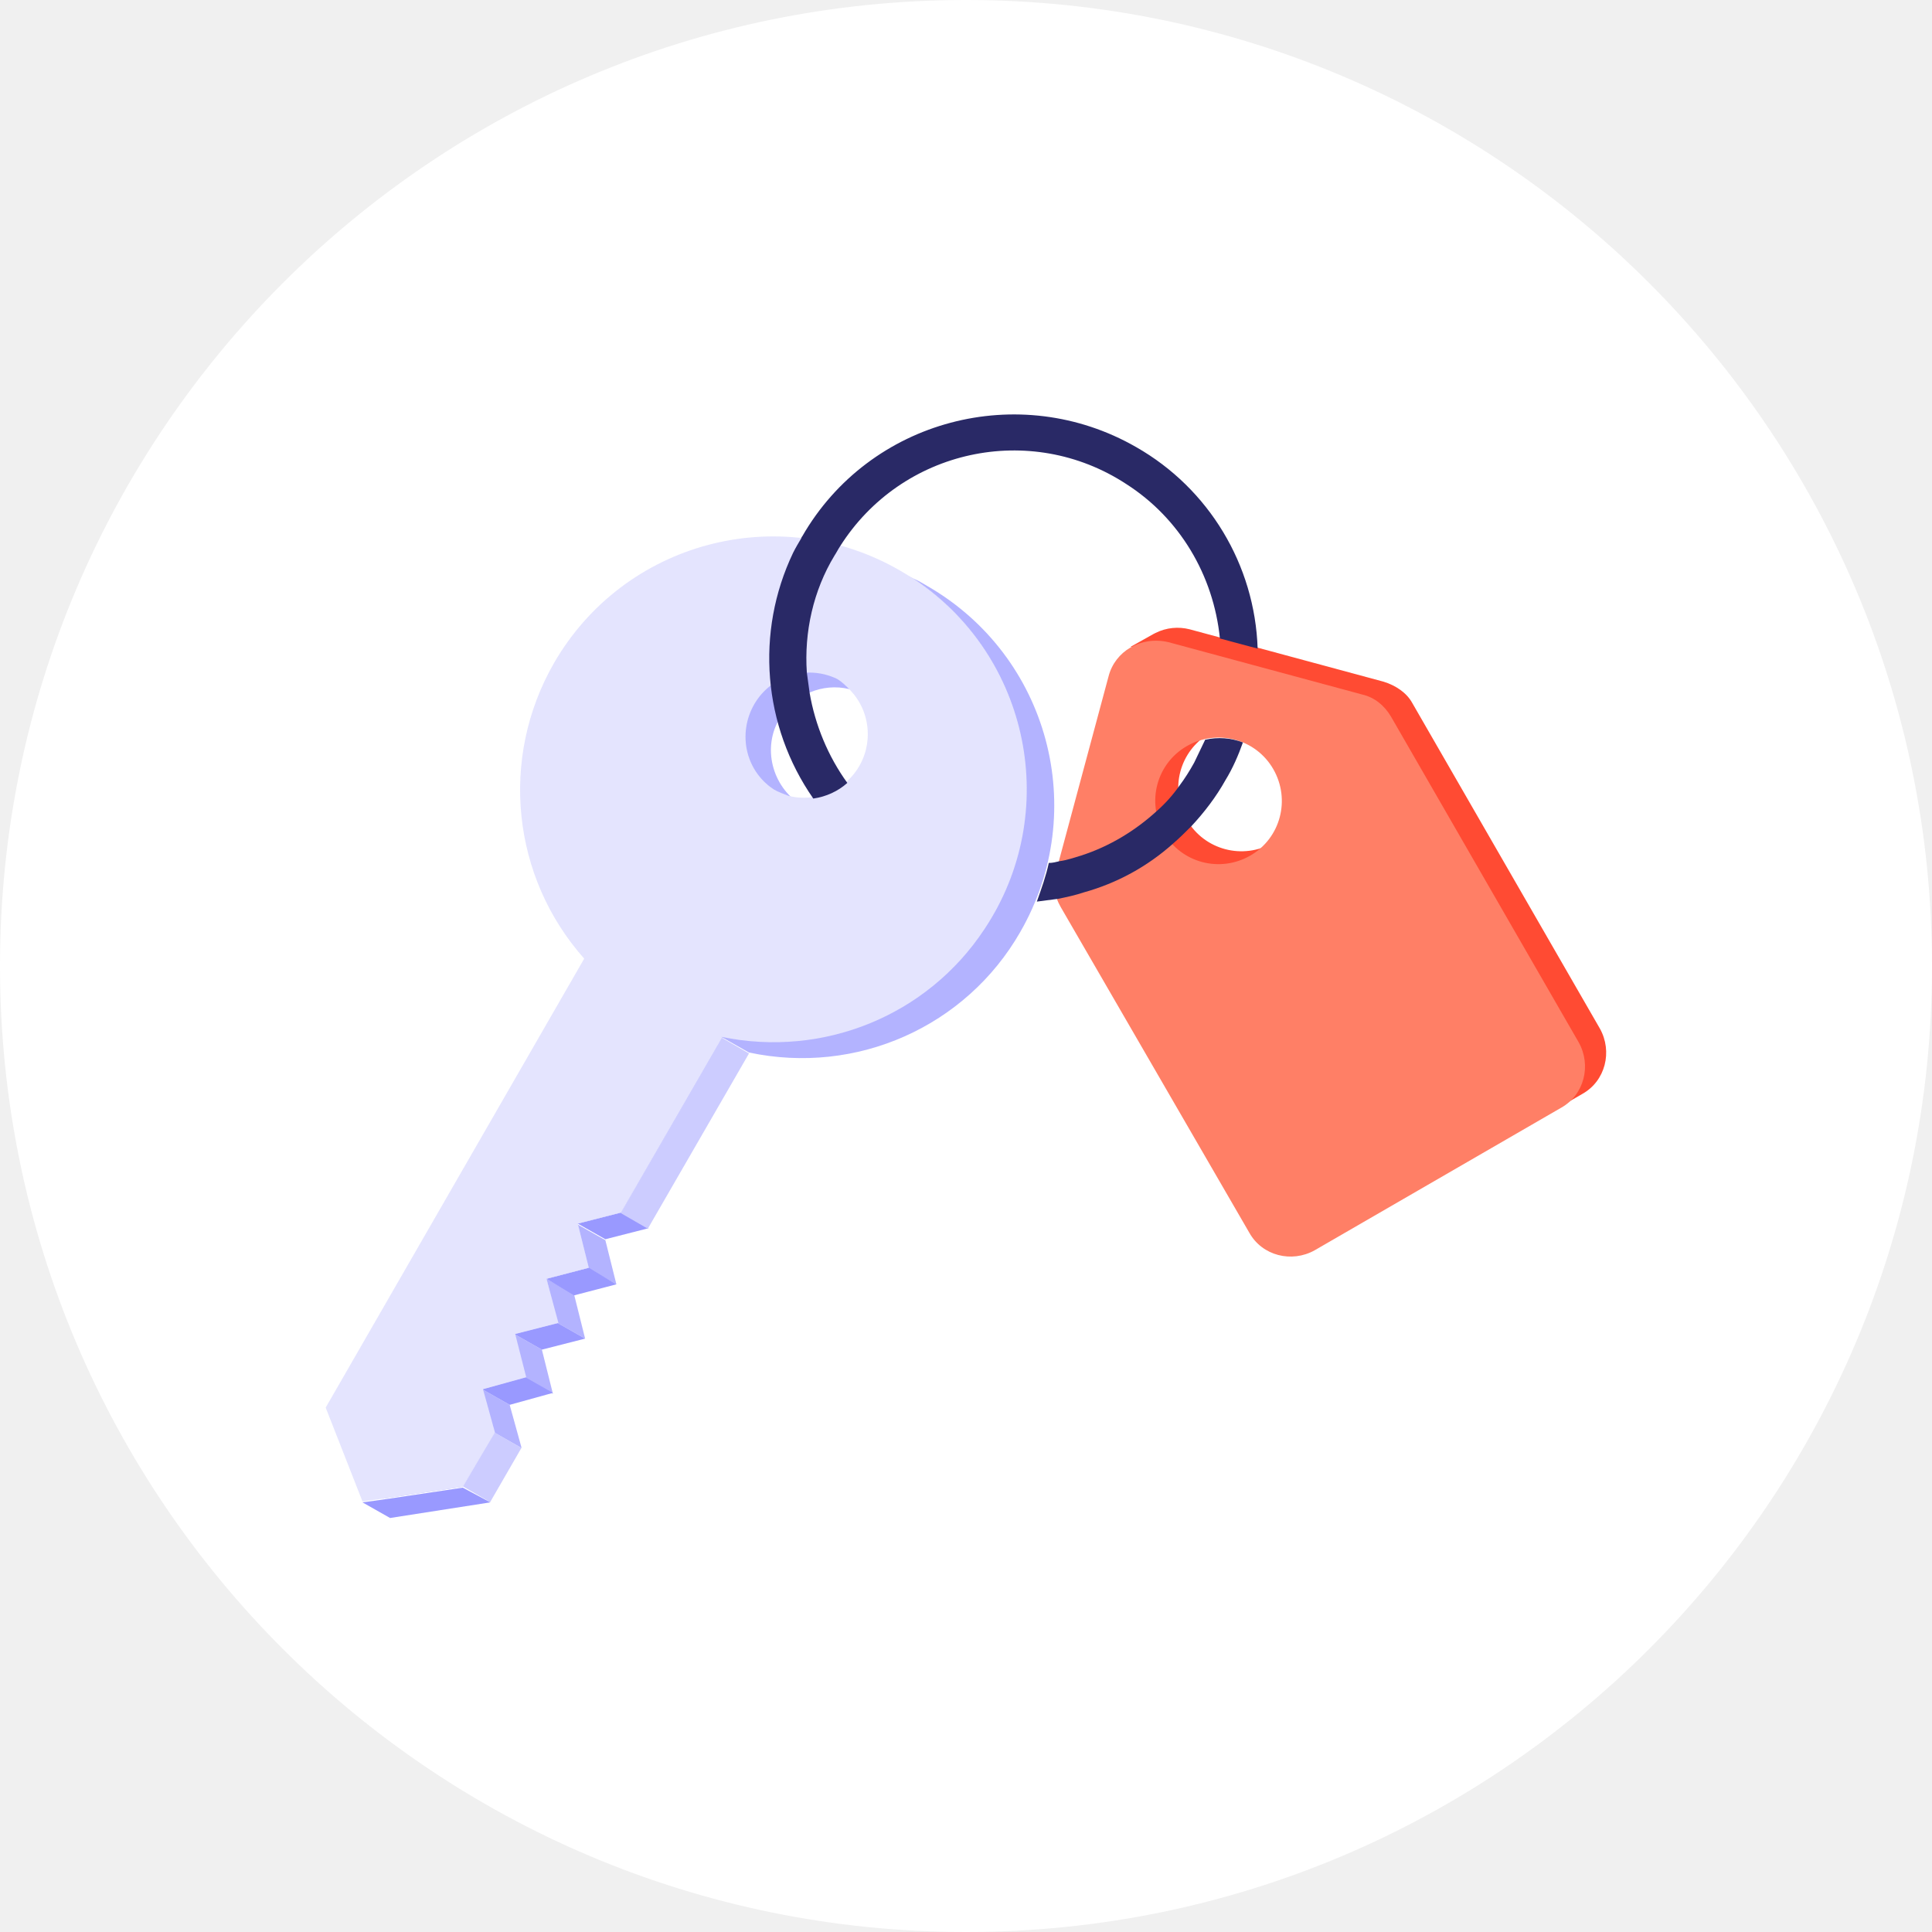
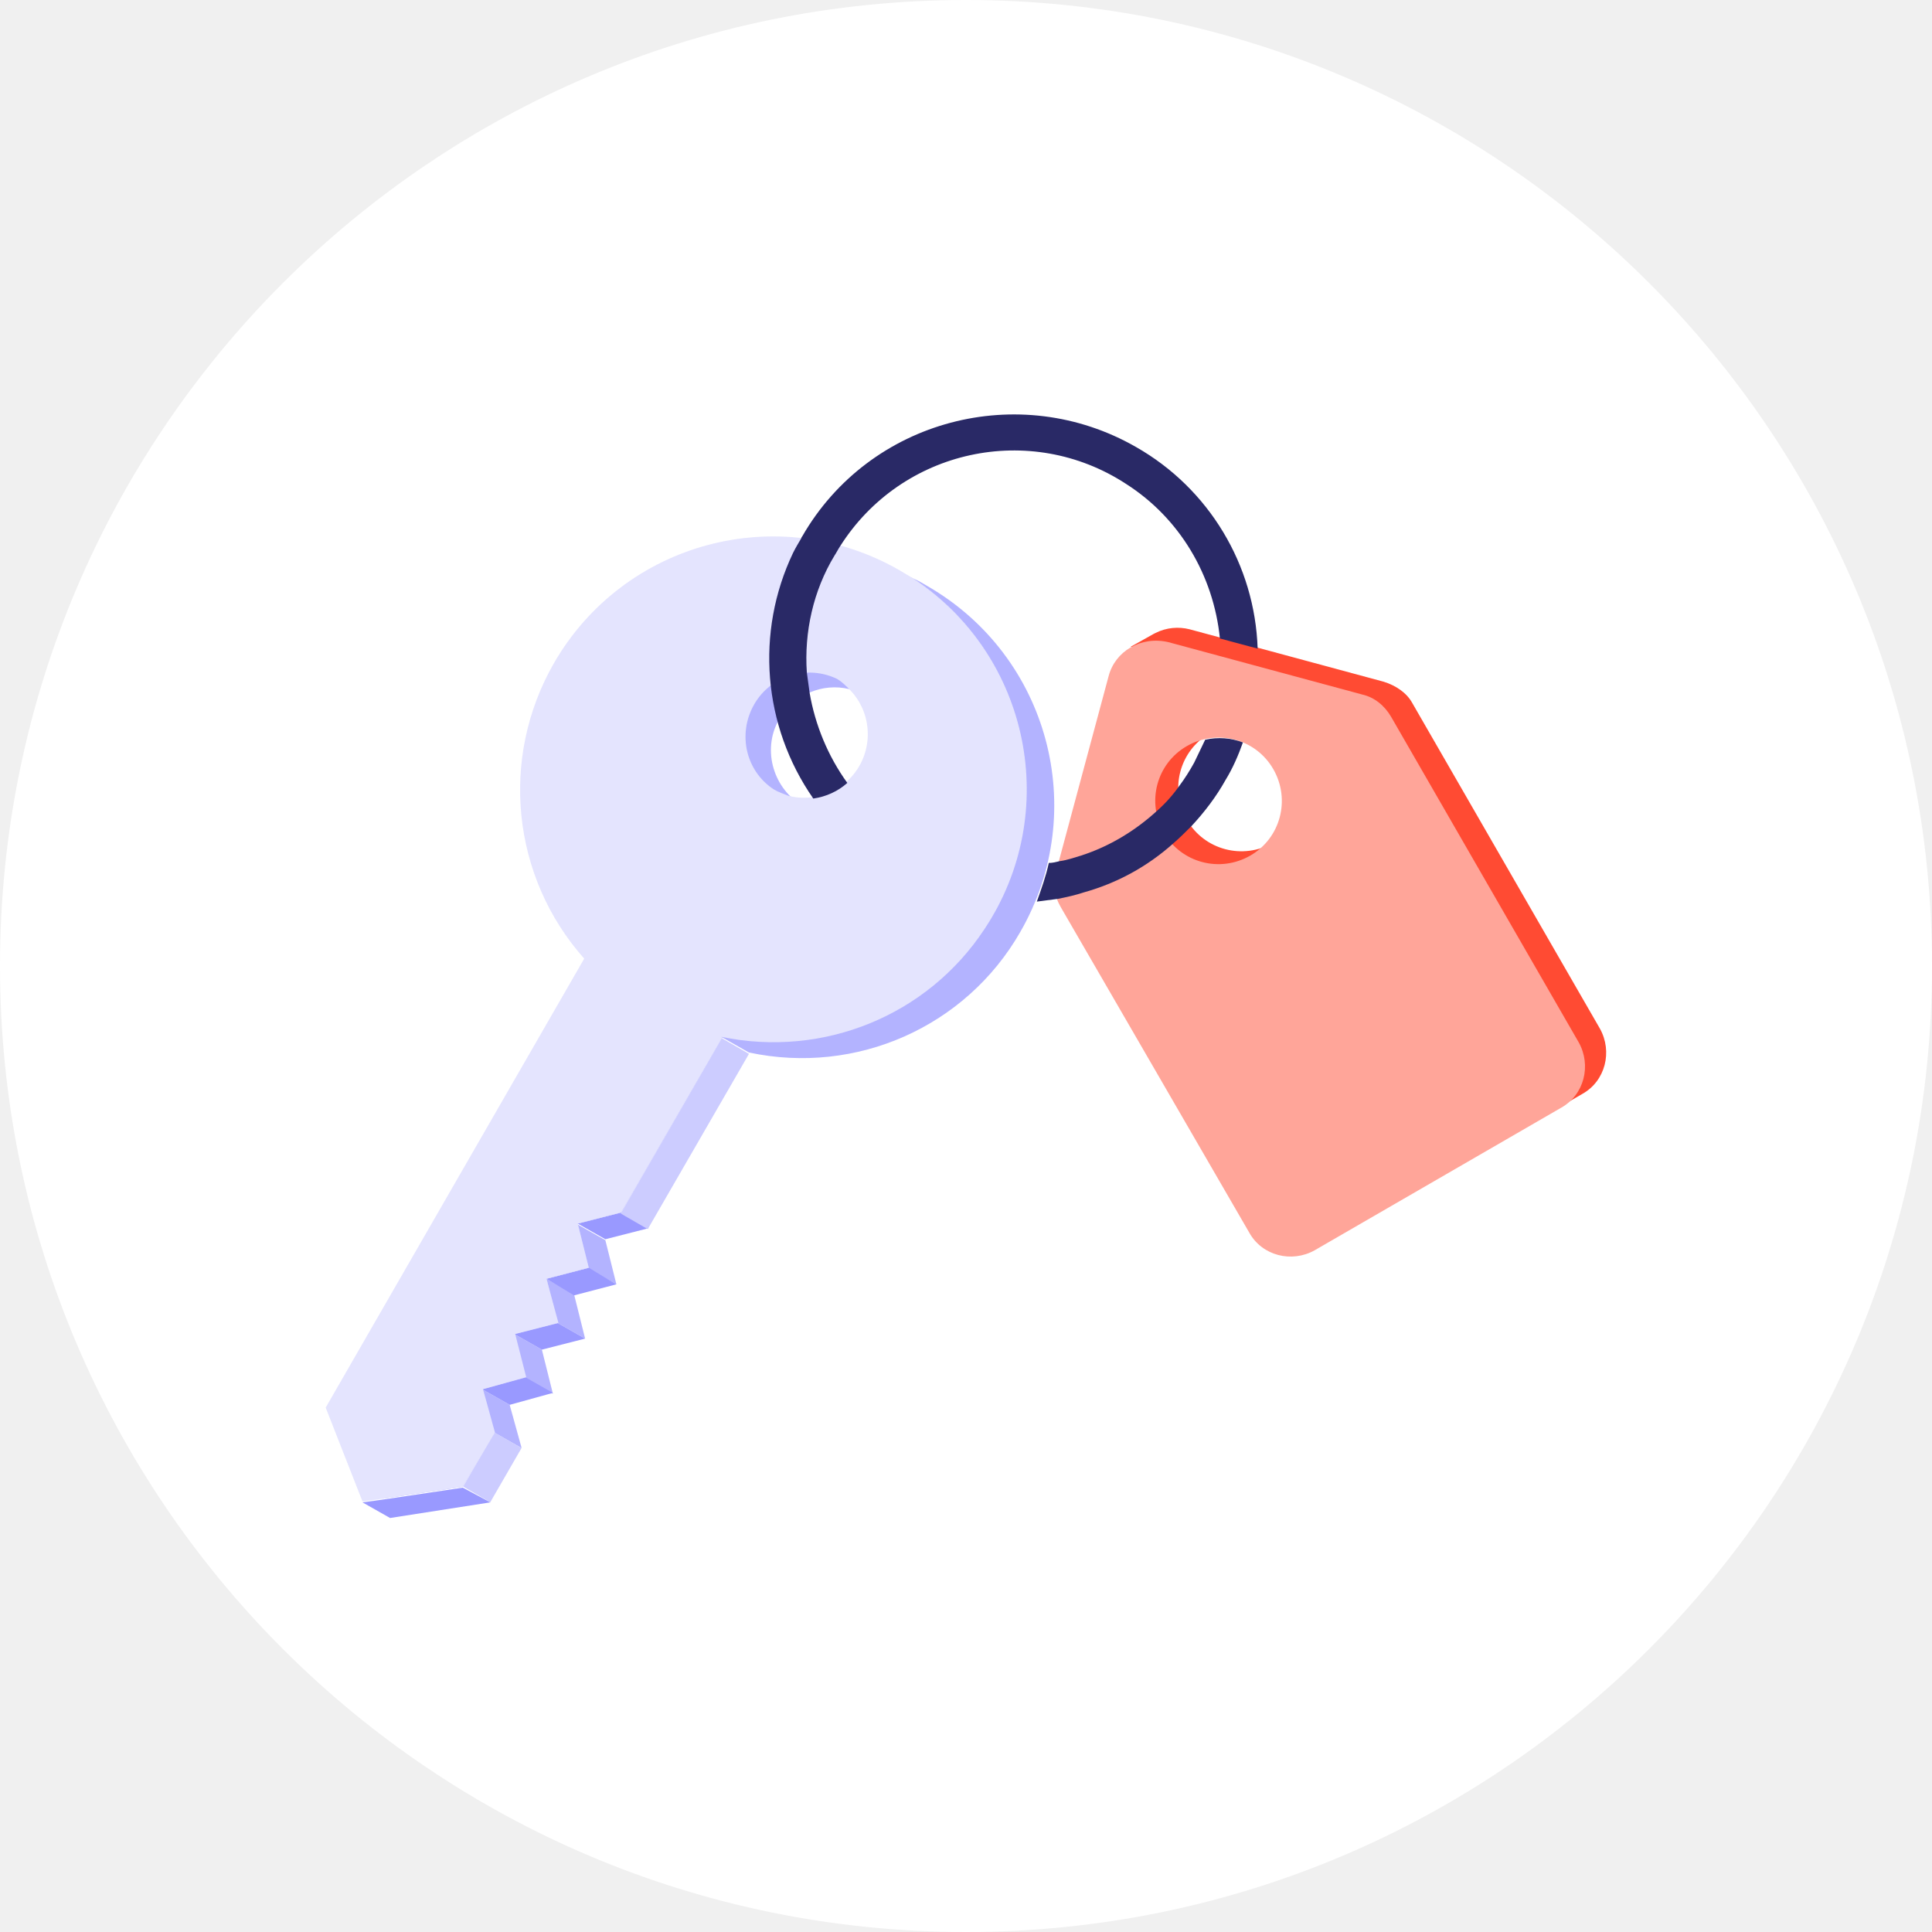
<svg xmlns="http://www.w3.org/2000/svg" version="1.1" id="Layer_1" x="0px" y="0px" viewBox="0 0 210 210" style="enable-background:new 0 0 210 210;" xml:space="preserve">
  <style type="text/css">
	.st0{fill:#FFFFFF;}
	.st1{fill:#B3B3FF;}
	.st2{fill:#9999FF;}
	.st3{fill:#CCCCFF;}
	.st4{fill:#E4E4FE;}
	.st5{fill:#FF4B33;}
- 	.st6{fill:#FF7F66;}
+ 	.st6{fill:#FFA599;}
	.st7{fill:#292966;}
</style>
  <circle id="ellipse" class="st0" cx="105" cy="105" r="105" />
  <g id="icon" transform="translate(55 50)">
    <path id="Path_704" class="st1" d="M44.3,12.9C30.8,6.1,14.2,11.6,7.4,25.2C2.3,35.3,4,47.5,11.5,55.9l-28.1,48.8l3.2,8.2l8.7-1.3   l3.5-5.9l-1.3-4.7l4.7-1.3L1,95l4.7-1.2L4.4,89L9,87.8L7.8,83l4.7-1.2l11-19c14.9,3.1,29.5-6.4,32.6-21.3   C58.4,30.4,53.7,19.1,44.3,12.9z M32.1,37.5c-3.2-2-4.3-6.3-2.3-9.5c1.6-2.5,4.6-3.8,7.5-3.1c0.6,0.2,1.1,0.4,1.6,0.7   c3.4,1.7,4.8,5.8,3.2,9.2s-5.8,4.8-9.2,3.2C32.6,37.9,32.3,37.7,32.1,37.5L32.1,37.5z" />
    <path id="Path_705" class="st1" d="M5.1,101.5l-3-1.7L0.9,95l3,1.7L5.1,101.5z" />
    <path id="Path_706" class="st1" d="M1.7,107.4l-3-1.7l-1.3-4.7l3,1.7L1.7,107.4z" />
    <path id="Path_707" class="st1" d="M8.6,95.5l-3-1.7L4.4,89l3,1.7L8.6,95.5z" />
    <path id="Path_708" class="st1" d="M12,89.6l-3-1.7l-1.2-4.8l3,1.7L12,89.6z" />
    <path id="Path_709" class="st2" d="M-1.7,113.3l-10.9,1.7l-3-1.7l2.2-0.3l8.7-1.3L-1.7,113.3z" />
    <path id="Path_710" class="st2" d="M5.1,101.4l-4.7,1.3l-3-1.7l4.7-1.3L5.1,101.4z" />
    <path id="Path_711" class="st2" d="M8.6,95.5l-4.7,1.2l-3-1.7l4.7-1.2L8.6,95.5z" />
    <path id="Path_712" class="st2" d="M12,89.6l-4.6,1.2l-3-1.8L9,87.8L12,89.6z" />
    <path id="Path_713" class="st2" d="M15.5,83.5l-4.7,1.2l-3-1.7l4.7-1.2L15.5,83.5z" />
-     <rect id="Rectangle_767" x="-4.9" y="107.8" transform="matrix(0.5 -0.866 0.866 0.5 -95.5739 53.4313)" class="st3" width="6.8" height="3.4" />
+     <rect id="Rectangle_767" x="-4.9" y="107.8" transform="matrix(0.5 -0.866 0.866 0.5 -95.5605 53.4426)" class="st3" width="6.8" height="3.4" />
    <path id="Path_714" class="st4" d="M44.3,12.9c-0.5-0.3-1-0.6-1.5-0.9c-13.2-7.6-30-3.1-37.6,10.1c-5.9,10.3-4.6,23.2,3.3,32.1   L-19.6,103l4,10.2l2.2-0.3l8.7-1.3l3.5-5.9l-1.3-4.7l4.7-1.3L1,95l4.7-1.2L4.4,89L9,87.8L7.8,83l4.7-1.2l11-19   c14.9,3.1,29.5-6.4,32.6-21.3C58.4,30.4,53.7,19.1,44.3,12.9z M29.1,35.8c-3.2-2.1-4-6.4-1.9-9.6c1.9-2.9,5.7-3.9,8.8-2.4   c0.5,0.3,0.9,0.7,1.3,1.1c2.7,2.7,2.7,7.1,0,9.8c-1.7,1.7-4.3,2.4-6.6,1.8C30.2,36.3,29.6,36.1,29.1,35.8L29.1,35.8z" />
    <path id="Path_715" class="st1" d="M55.9,51.3c7.6-13.2,3.1-30-10.1-37.6l0,0c-0.5-0.3-1-0.6-1.5-0.8C57,21.3,60.4,38.4,52,51   c-6.2,9.4-17.5,14-28.6,11.7l3,1.7C38.1,66.9,50,61.6,55.9,51.3z" />
-     <rect id="Rectangle_768" x="8.4" y="71.5" transform="matrix(0.5 -0.866 0.866 0.5 -53.6489 53.3794)" class="st3" width="22" height="3.4" />
+     <rect id="Rectangle_768" x="8.4" y="71.5" transform="matrix(0.5 -0.866 0.866 0.5 -53.6535 53.4261)" class="st3" width="22" height="3.4" />
    <path id="Path_716" class="st5" d="M95.4,24.1l-21.1-5.7c-1.2-0.3-2.5-0.2-3.7,0.4l0,0l-0.2,0.1l0,0l-2.5,1.4l0.9,0.1   c-0.3,0.5-0.6,1-0.7,1.6l-5.8,21.2c-0.4,1.3-0.2,2.7,0.5,3.9l20.4,35.4c1.4,2.5,4.6,3.3,7,1.9L117,68.9c2.5-1.4,3.3-4.6,1.9-7.1   L98.5,26.4C97.9,25.3,96.7,24.5,95.4,24.1z M83.4,41.6c-3.3,1.9-7.5,0.8-9.4-2.5s-0.8-7.5,2.5-9.4s7.5-0.8,9.4,2.5l0,0   C87.8,35.5,86.7,39.7,83.4,41.6L83.4,41.6z" />
    <path id="Path_717" class="st6" d="M65.5,23.5l-5.7,21.2c-0.4,1.3-0.2,2.7,0.5,3.9L80.8,84c1.4,2.5,4.6,3.3,7.1,1.9l26.8-15.5   c2.5-1.4,3.3-4.6,1.9-7.1L96.2,27.9c-0.7-1.2-1.8-2.1-3.1-2.4L72,19.8C69,19.1,66.2,20.8,65.5,23.5z M80.9,43   c-3.3,1.9-7.5,0.8-9.4-2.5S70.7,33,74,31.1s7.5-0.8,9.4,2.5l0,0C85.3,36.9,84.2,41.1,80.9,43z" />
    <path id="Path_718" class="st7" d="M68.5-1.4c-12.7-7.3-29-3-36.3,9.7c-0.1,0.1-0.1,0.2-0.1,0.2c-0.3,0.5-0.6,1-0.9,1.6   c-4.1,8.6-3.3,18.8,2.2,26.7c1.4-0.2,2.7-0.8,3.7-1.7c-2.1-2.9-3.5-6.3-4.1-9.8c-0.1-0.7-0.2-1.5-0.3-2.2c-0.3-4.4,0.7-8.9,3-12.7   l0,0c0.2-0.3,0.4-0.7,0.6-1C43-1.2,57-4.2,67.4,2.6c5.8,3.7,9.5,9.9,10.2,16.8l4.1,1.1C81.4,11.4,76.4,3.1,68.5-1.4z M76,30.4   c-0.4,0.8-0.8,1.7-1.2,2.5c-0.5,0.9-1,1.7-1.6,2.5c-0.7,1-1.5,1.9-2.4,2.7c-2.4,2.2-5.2,3.9-8.3,4.9c-0.7,0.2-1.5,0.5-2.3,0.6   c-0.4,0.1-0.8,0.2-1.2,0.2c-0.3,1.4-0.8,2.8-1.3,4.2c0.8-0.1,1.5-0.2,2.3-0.3c1-0.2,1.9-0.4,2.8-0.7c3.6-1,6.9-2.8,9.7-5.3   c0.7-0.6,1.4-1.3,2-1.9c1.4-1.5,2.7-3.2,3.7-5c0.8-1.3,1.4-2.7,1.9-4.1C78.8,30.2,77.4,30.1,76,30.4z" />
  </g>
</svg>
